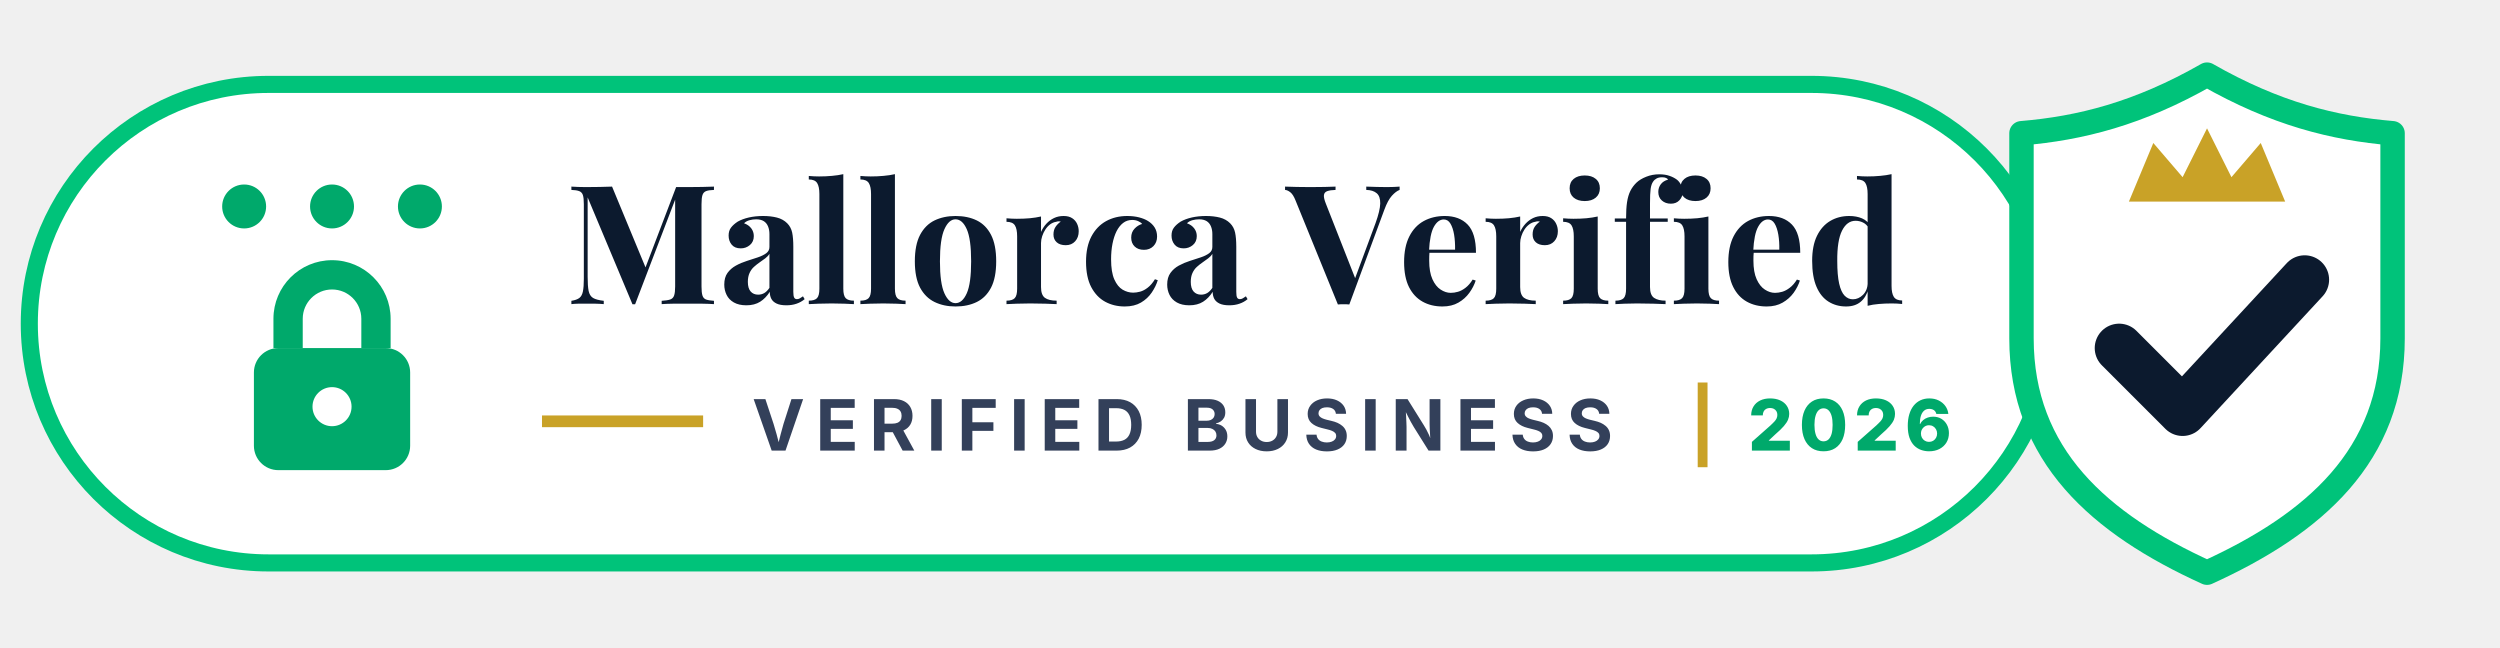
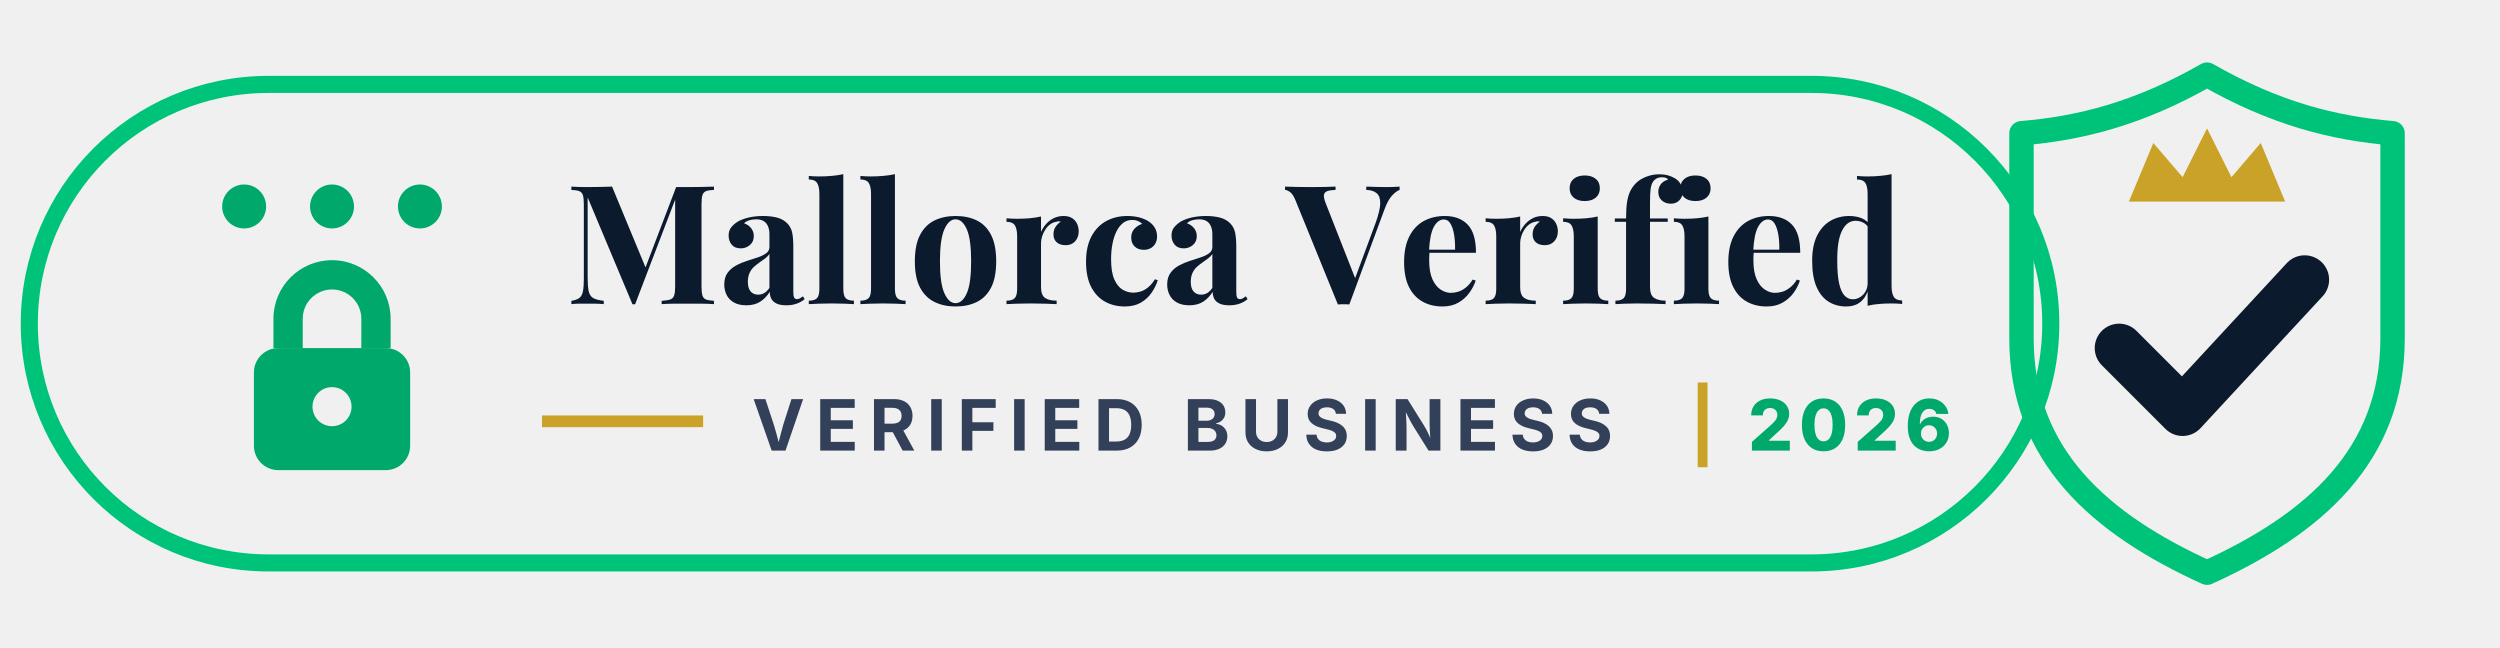
<svg xmlns="http://www.w3.org/2000/svg" width="224" height="58" viewBox="0 0 512 132" role="img" aria-label="Verified on Mallorca Verified 2026">
-   <rect x="6" y="17" width="414" height="98" rx="49" fill="#FFFFFF" stroke="#00C37A" stroke-width="3.5" />
+   <defs>
+     <mask id="keyhole">
+       <rect x="48" y="67" width="40" height="33" fill="#FFFFFF" />
+       <circle cx="68" cy="83" r="4" fill="#000000" />
+     </mask>
+   </defs>
+   <rect x="6" y="17" width="414" height="98" rx="49" fill="none" stroke="#00C37A" stroke-width="3.5" />
  <g fill="#00A96B">
    <circle cx="50" cy="42" r="4.5" />
    <circle cx="68" cy="42" r="4.5" />
    <circle cx="86" cy="42" r="4.5" />
    <path d="M56 71 v-6 a12 12 0 0 1 24 0 v6 h-6 v-6 a6 6 0 0 0 -12 0 v6 z" />
-     <rect x="52" y="71" width="32" height="25" rx="5" />
+     <rect x="52" y="71" width="32" height="25" rx="5" mask="url(#keyhole)" />
  </g>
-   <circle cx="68" cy="83" r="4" fill="#FFFFFF" />
  <path d="M146.22 37.93L146.22 38.61Q145.13 38.64 144.59 38.86Q144.05 39.08 143.86 39.68Q143.67 40.27 143.67 41.53L143.67 58.40Q143.67 59.62 143.86 60.23Q144.05 60.84 144.59 61.05Q145.13 61.25 146.22 61.32L146.22 62Q145.27 61.93 143.83 61.91Q142.38 61.90 140.88 61.90Q139.25 61.90 137.82 61.91Q136.40 61.93 135.51 62L135.51 61.32Q136.67 61.25 137.26 61.05Q137.86 60.84 138.06 60.23Q138.27 59.62 138.27 58.40L138.27 40L138.50 40L130.07 62.03L129.53 62.03L120.35 40.14L120.35 56.42Q120.35 58.29 120.55 59.30Q120.76 60.30 121.45 60.73Q122.15 61.15 123.65 61.32L123.65 62Q123 61.93 121.95 61.91Q120.89 61.90 119.97 61.90Q119.19 61.90 118.38 61.91Q117.56 61.93 117.02 62L117.02 61.32Q118.11 61.15 118.65 60.74Q119.19 60.33 119.38 59.40Q119.57 58.46 119.57 56.83L119.57 41.53Q119.57 40.27 119.38 39.68Q119.19 39.08 118.63 38.86Q118.07 38.64 117.02 38.61L117.02 37.93Q117.56 37.96 118.38 38Q119.19 38.03 119.97 38.03Q121.44 38.03 122.85 38Q124.26 37.96 125.35 37.93L132.49 55.17L131.64 55.95L138.47 38.03Q139.05 38.03 139.66 38.03Q140.27 38.03 140.88 38.03Q142.38 38.03 143.83 38Q145.27 37.96 146.22 37.93M152.85 62.24Q151.32 62.24 150.30 61.66Q149.28 61.08 148.81 60.11Q148.33 59.14 148.33 57.99Q148.33 56.53 148.99 55.61Q149.66 54.69 150.71 54.11Q151.76 53.53 152.94 53.16Q154.11 52.79 155.18 52.43Q156.25 52.07 156.92 51.58Q157.58 51.09 157.58 50.30L157.58 47.65Q157.58 46.77 157.29 46.07Q157 45.37 156.41 45Q155.81 44.63 154.86 44.63Q154.18 44.63 153.50 44.81Q152.82 45 152.38 45.44Q153.33 45.78 153.86 46.48Q154.38 47.18 154.38 48.06Q154.38 49.22 153.58 49.90Q152.78 50.58 151.70 50.58Q150.47 50.58 149.84 49.81Q149.22 49.05 149.22 47.96Q149.22 46.97 149.71 46.33Q150.20 45.68 151.09 45.10Q152.04 44.56 153.38 44.25Q154.72 43.95 156.29 43.95Q157.85 43.95 159.11 44.27Q160.37 44.59 161.22 45.44Q162 46.22 162.24 47.36Q162.47 48.50 162.47 50.24L162.47 59.48Q162.47 60.33 162.65 60.66Q162.81 60.98 163.22 60.98Q163.53 60.98 163.82 60.81Q164.11 60.64 164.45 60.40L164.79 60.98Q164.07 61.59 163.14 61.91Q162.20 62.24 161.05 62.24Q159.79 62.24 159.04 61.88Q158.29 61.52 157.97 60.91Q157.65 60.30 157.65 59.48Q156.83 60.78 155.68 61.51Q154.52 62.24 152.85 62.24M155.27 60.06Q155.95 60.06 156.51 59.74Q157.07 59.42 157.58 58.67L157.58 51.70Q157.27 52.21 156.73 52.62Q156.19 53.02 155.57 53.45Q154.96 53.87 154.40 54.38Q153.84 54.89 153.50 55.64Q153.16 56.39 153.16 57.44Q153.16 58.77 153.74 59.42Q154.31 60.06 155.27 60.06M172.71 35.38L172.71 58.84Q172.71 60.27 173.20 60.78Q173.69 61.29 174.88 61.29L174.88 62Q174.24 61.97 172.95 61.91Q171.66 61.86 170.33 61.86Q169 61.86 167.66 61.91Q166.32 61.97 165.64 62L165.64 61.29Q166.83 61.29 167.32 60.78Q167.81 60.27 167.81 58.84L167.81 39.46Q167.81 37.93 167.35 37.20Q166.89 36.47 165.64 36.47L165.64 35.75Q166.72 35.85 167.75 35.85Q169.14 35.85 170.40 35.73Q171.66 35.62 172.71 35.38M183.28 35.38L183.28 58.84Q183.28 60.27 183.78 60.78Q184.27 61.29 185.46 61.29L185.46 62Q184.81 61.97 183.52 61.91Q182.23 61.86 180.90 61.86Q179.58 61.86 178.23 61.91Q176.89 61.97 176.21 62L176.21 61.29Q177.40 61.29 177.89 60.78Q178.39 60.27 178.39 58.84L178.39 39.46Q178.39 37.93 177.93 37.20Q177.47 36.47 176.21 36.47L176.21 35.75Q177.30 35.85 178.32 35.85Q179.71 35.85 180.97 35.73Q182.23 35.62 183.28 35.38M195.69 43.95Q198.18 43.95 200.05 44.86Q201.92 45.78 202.97 47.82Q204.02 49.86 204.02 53.23Q204.02 56.59 202.97 58.62Q201.92 60.64 200.05 61.56Q198.18 62.48 195.69 62.48Q193.28 62.48 191.39 61.56Q189.51 60.64 188.43 58.62Q187.36 56.59 187.36 53.23Q187.36 49.86 188.43 47.82Q189.51 45.78 191.39 44.86Q193.28 43.95 195.69 43.95M195.69 44.63Q194.33 44.63 193.42 46.65Q192.50 48.67 192.50 53.23Q192.50 57.78 193.42 59.79Q194.33 61.80 195.69 61.80Q197.09 61.80 197.99 59.79Q198.89 57.78 198.89 53.23Q198.89 48.67 197.99 46.65Q197.09 44.63 195.69 44.63M217.83 43.95Q218.92 43.95 219.60 44.41Q220.28 44.86 220.60 45.58Q220.92 46.29 220.92 47.07Q220.92 48.33 220.19 49.13Q219.46 49.93 218.27 49.93Q217.08 49.93 216.42 49.34Q215.75 48.74 215.75 47.75Q215.75 46.80 216.18 46.17Q216.60 45.54 217.25 45.10Q216.77 44.97 216.30 45.14Q215.65 45.24 215.07 45.66Q214.50 46.09 214.09 46.72Q213.68 47.35 213.44 48.08Q213.20 48.81 213.20 49.49L213.20 58.50Q213.20 60.13 214 60.71Q214.80 61.29 216.40 61.29L216.40 62Q215.62 61.97 214.12 61.91Q212.63 61.86 210.99 61.86Q209.63 61.86 208.24 61.91Q206.85 61.97 206.13 62L206.13 61.29Q207.32 61.29 207.81 60.78Q208.31 60.27 208.31 58.84L208.31 48.13Q208.31 46.60 207.85 45.87Q207.39 45.14 206.13 45.14L206.13 44.42Q207.22 44.52 208.24 44.52Q209.67 44.52 210.91 44.41Q212.15 44.29 213.20 44.05L213.20 47.21Q213.61 46.29 214.29 45.54Q214.97 44.80 215.86 44.37Q216.74 43.95 217.83 43.95M230.85 43.95Q232.18 43.95 233.28 44.23Q234.39 44.52 235.10 44.97Q235.98 45.51 236.48 46.31Q236.97 47.11 236.97 48.16Q236.97 49.35 236.22 50.12Q235.47 50.88 234.28 50.88Q233.09 50.88 232.38 50.20Q231.67 49.52 231.67 48.37Q231.67 47.28 232.35 46.55Q233.03 45.82 233.91 45.58Q233.64 45.24 233.09 45Q232.55 44.76 231.87 44.76Q230.82 44.76 230.02 45.37Q229.22 45.99 228.67 47.07Q228.13 48.16 227.84 49.62Q227.55 51.09 227.55 52.82Q227.55 55.44 228.21 56.93Q228.88 58.43 229.91 59.04Q230.95 59.65 232.07 59.65Q232.72 59.65 233.48 59.45Q234.25 59.25 235.05 58.63Q235.85 58.02 236.53 56.90L237.11 57.10Q236.73 58.36 235.88 59.62Q235.03 60.88 233.67 61.68Q232.31 62.48 230.34 62.48Q228.13 62.48 226.34 61.51Q224.56 60.54 223.49 58.52Q222.42 56.49 222.42 53.30Q222.42 50.24 223.52 48.14Q224.63 46.05 226.53 45Q228.44 43.95 230.85 43.95M243.57 62.24Q242.04 62.24 241.02 61.66Q240 61.08 239.52 60.11Q239.04 59.14 239.04 57.99Q239.04 56.53 239.71 55.61Q240.37 54.69 241.42 54.11Q242.48 53.53 243.65 53.16Q244.82 52.79 245.89 52.43Q246.97 52.07 247.63 51.58Q248.29 51.09 248.29 50.30L248.29 47.65Q248.29 46.77 248 46.07Q247.71 45.37 247.12 45Q246.52 44.63 245.57 44.63Q244.89 44.63 244.21 44.81Q243.53 45 243.09 45.44Q244.04 45.78 244.57 46.48Q245.10 47.18 245.10 48.06Q245.10 49.22 244.30 49.90Q243.50 50.58 242.41 50.58Q241.19 50.58 240.56 49.81Q239.93 49.05 239.93 47.96Q239.93 46.97 240.42 46.33Q240.91 45.68 241.80 45.10Q242.75 44.56 244.09 44.25Q245.44 43.95 247 43.95Q248.56 43.95 249.82 44.27Q251.08 44.59 251.93 45.44Q252.71 46.22 252.95 47.36Q253.19 48.50 253.19 50.24L253.19 59.48Q253.19 60.33 253.36 60.66Q253.53 60.98 253.94 60.98Q254.24 60.98 254.53 60.81Q254.82 60.64 255.16 60.40L255.50 60.98Q254.79 61.59 253.85 61.91Q252.92 62.24 251.76 62.24Q250.50 62.24 249.75 61.88Q249.01 61.52 248.68 60.91Q248.36 60.30 248.36 59.48Q247.54 60.78 246.39 61.51Q245.23 62.24 243.57 62.24M245.98 60.06Q246.66 60.06 247.22 59.74Q247.78 59.42 248.29 58.67L248.29 51.70Q247.99 52.21 247.44 52.62Q246.90 53.02 246.29 53.45Q245.67 53.87 245.11 54.38Q244.55 54.89 244.21 55.64Q243.87 56.39 243.87 57.44Q243.87 58.77 244.45 59.42Q245.03 60.06 245.98 60.06M286.64 37.93L286.64 38.61Q285.90 38.88 285.06 39.80Q284.23 40.72 283.52 42.65L276.34 62.07Q276.07 62.03 275.76 62.03Q275.46 62.03 275.15 62.03Q274.88 62.03 274.57 62.03Q274.27 62.03 274 62.07L265.33 40.78Q264.85 39.56 264.27 39.10Q263.69 38.64 263.18 38.61L263.18 37.93Q264.20 37.96 265.58 38Q266.96 38.03 268.35 38.03Q269.92 38.03 271.29 38Q272.67 37.96 273.52 37.93L273.52 38.61Q272.43 38.64 271.82 38.86Q271.21 39.08 271.14 39.68Q271.07 40.27 271.55 41.46L277.74 57.21L277.02 58.06L281.71 45.41Q282.63 42.86 282.67 41.40Q282.70 39.93 281.95 39.29Q281.20 38.64 279.81 38.61L279.81 37.93Q280.97 37.96 281.99 38Q283.01 38.03 284.06 38.03Q284.81 38.03 285.47 38Q286.13 37.96 286.64 37.93M295.89 43.95Q298.88 43.95 300.58 45.71Q302.28 47.48 302.28 51.49L291.10 51.49L291.03 50.85L298 50.85Q298.03 49.18 297.80 47.77Q297.56 46.36 297.05 45.51Q296.54 44.66 295.69 44.66Q294.50 44.66 293.66 46.16Q292.83 47.65 292.66 51.12L292.76 51.32Q292.73 51.73 292.71 52.17Q292.70 52.62 292.70 53.09Q292.70 55.44 293.36 56.90Q294.02 58.36 295.04 59.02Q296.06 59.69 297.12 59.69Q297.83 59.69 298.59 59.47Q299.36 59.25 300.14 58.65Q300.92 58.06 301.60 56.97L302.22 57.17Q301.81 58.46 300.92 59.69Q300.04 60.91 298.68 61.69Q297.32 62.48 295.42 62.48Q293.10 62.48 291.34 61.49Q289.57 60.50 288.56 58.50Q287.56 56.49 287.56 53.40Q287.56 50.24 288.63 48.13Q289.70 46.02 291.59 44.98Q293.48 43.95 295.89 43.95M315.95 43.95Q317.04 43.95 317.72 44.41Q318.40 44.86 318.72 45.58Q319.05 46.29 319.05 47.07Q319.05 48.33 318.31 49.13Q317.58 49.93 316.39 49.93Q315.20 49.93 314.54 49.34Q313.88 48.74 313.88 47.75Q313.88 46.80 314.30 46.17Q314.73 45.54 315.37 45.10Q314.90 44.97 314.42 45.14Q313.78 45.24 313.20 45.66Q312.62 46.09 312.21 46.72Q311.80 47.35 311.57 48.08Q311.33 48.81 311.33 49.49L311.33 58.50Q311.33 60.13 312.13 60.71Q312.93 61.29 314.52 61.29L314.52 62Q313.74 61.97 312.25 61.91Q310.75 61.86 309.12 61.86Q307.76 61.86 306.36 61.91Q304.97 61.97 304.26 62L304.26 61.29Q305.45 61.29 305.94 60.78Q306.43 60.27 306.43 58.84L306.43 48.13Q306.43 46.60 305.97 45.87Q305.51 45.14 304.26 45.14L304.26 44.42Q305.34 44.52 306.36 44.52Q307.79 44.52 309.03 44.41Q310.27 44.29 311.33 44.05L311.33 47.21Q311.74 46.29 312.42 45.54Q313.10 44.80 313.98 44.37Q314.86 43.95 315.95 43.95M324.55 35.65Q325.98 35.65 326.81 36.35Q327.65 37.04 327.65 38.27Q327.65 39.49 326.81 40.19Q325.98 40.89 324.55 40.89Q323.13 40.89 322.29 40.19Q321.46 39.49 321.46 38.27Q321.46 37.04 322.29 36.35Q323.13 35.65 324.55 35.65M327.21 44.05L327.21 58.84Q327.21 60.27 327.70 60.78Q328.19 61.29 329.38 61.29L329.38 62Q328.77 61.97 327.48 61.91Q326.19 61.86 324.86 61.86Q323.53 61.86 322.17 61.91Q320.81 61.97 320.13 62L320.13 61.29Q321.32 61.29 321.82 60.78Q322.31 60.27 322.31 58.84L322.31 48.13Q322.31 46.60 321.85 45.87Q321.39 45.14 320.13 45.14L320.13 44.42Q321.22 44.52 322.24 44.52Q323.67 44.52 324.91 44.41Q326.15 44.29 327.21 44.05M339.82 35.41Q341.01 35.41 341.89 35.72Q342.78 36.02 343.46 36.53Q343.93 36.91 344.27 37.57Q344.61 38.23 344.61 39.08Q344.61 40 343.95 40.72Q343.29 41.43 342.20 41.43Q341.08 41.43 340.35 40.78Q339.62 40.14 339.62 39.02Q339.62 38.13 340.13 37.45Q340.64 36.77 341.62 36.50Q341.52 36.30 341.21 36.16Q340.91 36.02 340.40 36.02Q339.72 36.02 339.28 36.26Q338.83 36.50 338.56 36.91Q338.19 37.42 338.05 38.39Q337.92 39.36 337.92 41.36L337.92 44.46L341.55 44.46L341.55 45.14L337.92 45.14L337.92 58.50Q337.92 60.16 338.77 60.73Q339.62 61.29 341.11 61.29L341.11 62Q340.23 61.97 338.63 61.91Q337.03 61.86 335.26 61.86Q333.97 61.86 332.73 61.91Q331.49 61.97 330.84 62L330.84 61.29Q332.03 61.29 332.53 60.78Q333.02 60.27 333.02 58.84L333.02 45.14L330.71 45.14L330.71 44.46L333.02 44.46Q333.02 42.45 333.22 41.11Q333.43 39.76 333.90 38.81Q334.38 37.86 335.16 37.11Q335.91 36.40 337.15 35.91Q338.39 35.41 339.82 35.41M347.23 35.65Q348.66 35.65 349.49 36.35Q350.33 37.04 350.33 38.27Q350.33 39.49 349.49 40.19Q348.66 40.89 347.23 40.89Q345.80 40.89 344.97 40.19Q344.14 39.49 344.14 38.27Q344.14 37.04 344.97 36.35Q345.80 35.65 347.23 35.65M349.88 44.05L349.88 58.84Q349.88 60.27 350.38 60.78Q350.87 61.29 352.06 61.29L352.06 62Q351.45 61.97 350.16 61.91Q348.86 61.86 347.54 61.86Q346.21 61.86 344.85 61.91Q343.49 61.97 342.81 62L342.81 61.29Q344 61.29 344.49 60.78Q344.99 60.27 344.99 58.84L344.99 48.13Q344.99 46.60 344.53 45.87Q344.07 45.14 342.81 45.14L342.81 44.42Q343.90 44.52 344.92 44.52Q346.35 44.52 347.59 44.41Q348.83 44.29 349.88 44.05M362.29 43.95Q365.29 43.95 366.99 45.71Q368.69 47.48 368.69 51.49L357.50 51.49L357.43 50.85L364.40 50.85Q364.44 49.18 364.20 47.77Q363.96 46.36 363.45 45.51Q362.94 44.66 362.09 44.66Q360.90 44.66 360.07 46.16Q359.23 47.65 359.06 51.12L359.17 51.32Q359.13 51.73 359.11 52.17Q359.10 52.62 359.10 53.09Q359.10 55.44 359.76 56.90Q360.42 58.36 361.44 59.02Q362.46 59.69 363.52 59.69Q364.23 59.69 365 59.47Q365.76 59.25 366.54 58.65Q367.33 58.06 368.01 56.97L368.62 57.17Q368.21 58.46 367.33 59.69Q366.44 60.91 365.08 61.69Q363.72 62.48 361.82 62.48Q359.51 62.48 357.74 61.49Q355.97 60.50 354.97 58.50Q353.96 56.49 353.96 53.40Q353.96 50.24 355.03 48.13Q356.11 46.02 357.99 44.98Q359.88 43.95 362.29 43.95M387.39 35.38L387.39 58.26Q387.39 59.79 387.86 60.52Q388.34 61.25 389.56 61.25L389.56 61.97Q388.51 61.86 387.45 61.86Q386.03 61.86 384.78 61.97Q383.54 62.07 382.49 62.34L382.49 39.46Q382.49 37.93 382.03 37.20Q381.57 36.47 380.31 36.47L380.31 35.75Q381.40 35.85 382.42 35.85Q383.82 35.85 385.07 35.73Q386.33 35.62 387.39 35.38M378.72 43.95Q380.21 43.95 381.35 44.44Q382.49 44.93 383.14 46.09L382.73 46.46Q382.29 45.65 381.55 45.29Q380.82 44.93 380.01 44.93Q378.27 44.93 377.25 46.95Q376.23 48.98 376.27 53.19Q376.27 56.08 376.66 57.80Q377.05 59.52 377.78 60.27Q378.51 61.01 379.46 61.01Q380.62 61.01 381.54 60.10Q382.46 59.18 382.52 57.61L382.69 58.80Q382.18 60.61 381.04 61.54Q379.91 62.48 378.07 62.48Q376.06 62.48 374.48 61.49Q372.90 60.50 372.02 58.45Q371.13 56.39 371.13 53.13Q371.13 50.03 372.12 48.01Q373.11 45.99 374.82 44.97Q376.54 43.95 378.72 43.95" fill="#0C1A2E" />
  <path d="M160.87 92L158.04 92L154.35 81.45L156.75 81.45L158.43 86.54Q158.74 87.50 159.05 88.66Q159.36 89.82 159.71 91.19L159.24 91.19Q159.58 89.81 159.88 88.65Q160.17 87.50 160.46 86.54L162.09 81.45L164.48 81.45M175.05 92L167.98 92L167.98 81.45L175.04 81.45L175.04 83.24L170.14 83.24L170.14 85.79L174.67 85.79L174.67 87.55L170.14 87.55L170.14 90.21L175.05 90.21M181.15 92L178.99 92L178.99 81.45L183.10 81.45Q184.31 81.45 185.15 81.88Q185.99 82.30 186.43 83.07Q186.88 83.84 186.88 84.88Q186.88 85.93 186.43 86.68Q185.98 87.43 185.12 87.83Q184.27 88.23 183.05 88.23L180.26 88.23L180.26 86.48L182.71 86.48Q183.37 86.48 183.80 86.30Q184.22 86.12 184.43 85.77Q184.65 85.41 184.65 84.88Q184.65 84.35 184.43 83.98Q184.22 83.62 183.79 83.43Q183.36 83.23 182.70 83.23L181.15 83.23L181.15 92M187.25 92L184.86 92L182.29 87.20L184.63 87.20M190.71 81.45L192.87 81.45L192.87 92L190.71 92M199.14 92L196.98 92L196.98 81.45L203.92 81.45L203.92 83.24L199.14 83.24L199.14 86.19L203.45 86.19L203.45 87.95L199.14 87.95M207.69 81.45L209.85 81.45L209.85 92L207.69 92M221.04 92L213.96 92L213.96 81.45L221.02 81.45L221.02 83.24L216.12 83.24L216.12 85.79L220.65 85.79L220.65 87.55L216.12 87.55L216.12 90.21L221.04 90.21M228.68 92L225.95 92L225.95 90.14L228.58 90.14Q229.59 90.14 230.29 89.78Q230.98 89.42 231.32 88.66Q231.67 87.90 231.67 86.72Q231.67 85.54 231.32 84.79Q230.97 84.03 230.29 83.67Q229.60 83.31 228.59 83.31L225.90 83.31L225.90 81.45L228.72 81.45Q230.30 81.45 231.45 82.08Q232.59 82.72 233.21 83.90Q233.82 85.08 233.82 86.72Q233.82 88.37 233.21 89.55Q232.59 90.73 231.44 91.37Q230.29 92 228.68 92M224.97 81.45L227.13 81.45L227.13 92L224.97 92M247.73 92L243.28 92L243.28 81.45L247.46 81.45Q248.62 81.45 249.40 81.80Q250.17 82.15 250.56 82.76Q250.94 83.37 250.94 84.16Q250.94 84.79 250.70 85.25Q250.45 85.71 250.02 86.01Q249.59 86.30 249.05 86.43L249.05 86.53Q249.64 86.56 250.17 86.87Q250.70 87.19 251.03 87.75Q251.36 88.31 251.36 89.09Q251.36 89.93 250.94 90.58Q250.53 91.24 249.73 91.62Q248.93 92 247.73 92M245.44 87.36L245.44 90.22L247.31 90.22Q248.25 90.22 248.69 89.85Q249.13 89.49 249.13 88.88Q249.13 88.44 248.92 88.10Q248.70 87.75 248.30 87.56Q247.91 87.36 247.36 87.36L245.44 87.36M245.44 83.21L245.44 85.88L247.14 85.88Q247.60 85.88 247.97 85.72Q248.34 85.55 248.55 85.24Q248.76 84.93 248.76 84.51Q248.76 83.94 248.35 83.57Q247.94 83.21 247.19 83.21M259.42 92.15Q258.11 92.15 257.13 91.66Q256.15 91.18 255.61 90.31Q255.07 89.45 255.07 88.30L255.07 81.45L257.23 81.45L257.23 88.12Q257.23 88.74 257.50 89.21Q257.77 89.69 258.27 89.96Q258.76 90.24 259.42 90.24Q260.08 90.24 260.58 89.96Q261.07 89.69 261.34 89.21Q261.61 88.74 261.61 88.12L261.61 81.45L263.78 81.45L263.78 88.30Q263.78 89.45 263.23 90.31Q262.69 91.18 261.71 91.66Q260.73 92.15 259.42 92.15M271.75 92.16Q270.48 92.16 269.54 91.77Q268.61 91.38 268.08 90.61Q267.56 89.85 267.53 88.73L269.63 88.73Q269.67 89.26 269.95 89.62Q270.23 89.98 270.69 90.15Q271.15 90.33 271.73 90.33Q272.31 90.33 272.74 90.16Q273.17 90 273.41 89.69Q273.65 89.39 273.65 88.98Q273.65 88.62 273.43 88.38Q273.21 88.13 272.81 87.96Q272.41 87.78 271.83 87.65L270.67 87.36Q269.33 87.03 268.57 86.33Q267.81 85.64 267.81 84.49Q267.81 83.53 268.33 82.82Q268.84 82.10 269.73 81.71Q270.63 81.31 271.78 81.31Q272.95 81.31 273.82 81.71Q274.69 82.11 275.18 82.82Q275.66 83.53 275.68 84.46L273.59 84.46Q273.53 83.82 273.05 83.48Q272.56 83.13 271.76 83.13Q271.21 83.13 270.82 83.28Q270.43 83.44 270.23 83.72Q270.03 83.99 270.03 84.35Q270.03 84.74 270.26 84.99Q270.50 85.25 270.89 85.41Q271.27 85.57 271.71 85.68L272.67 85.91Q273.34 86.06 273.91 86.31Q274.48 86.57 274.91 86.94Q275.35 87.31 275.58 87.82Q275.82 88.33 275.82 89Q275.82 89.95 275.34 90.67Q274.86 91.38 273.94 91.77Q273.03 92.16 271.75 92.16M279.58 81.45L281.74 81.45L281.74 92L279.58 92M288.06 92L285.85 92L285.85 81.45L288.26 81.45L291.59 86.79Q291.85 87.20 292.11 87.68Q292.37 88.16 292.64 88.75Q292.91 89.34 293.18 90.07L292.96 90.07Q292.91 89.49 292.88 88.82Q292.84 88.16 292.81 87.55Q292.78 86.94 292.78 86.51L292.78 81.45L294.99 81.45L294.99 92L292.57 92L289.54 87.16Q289.21 86.61 288.93 86.10Q288.65 85.59 288.34 84.97Q288.03 84.35 287.60 83.48L287.88 83.48Q287.92 84.25 287.97 84.95Q288.01 85.65 288.03 86.22Q288.06 86.79 288.06 87.15M306.17 92L299.10 92L299.10 81.45L306.16 81.45L306.16 83.24L301.26 83.24L301.26 85.79L305.79 85.79L305.79 87.55L301.26 87.55L301.26 90.21L306.17 90.21M313.97 92.16Q312.71 92.16 311.77 91.77Q310.83 91.38 310.31 90.61Q309.78 89.85 309.75 88.73L311.86 88.73Q311.90 89.26 312.18 89.62Q312.45 89.98 312.91 90.15Q313.37 90.33 313.95 90.33Q314.53 90.33 314.96 90.16Q315.39 90 315.63 89.69Q315.87 89.39 315.87 88.98Q315.87 88.62 315.66 88.38Q315.44 88.13 315.04 87.96Q314.63 87.78 314.05 87.65L312.89 87.36Q311.55 87.03 310.80 86.33Q310.04 85.64 310.04 84.49Q310.04 83.53 310.55 82.82Q311.06 82.10 311.96 81.71Q312.86 81.31 314 81.31Q315.17 81.31 316.04 81.71Q316.91 82.11 317.40 82.82Q317.89 83.53 317.90 84.46L315.81 84.46Q315.76 83.82 315.27 83.48Q314.79 83.13 313.98 83.13Q313.44 83.13 313.05 83.28Q312.66 83.44 312.46 83.72Q312.25 83.99 312.25 84.35Q312.25 84.74 312.49 84.99Q312.72 85.25 313.11 85.41Q313.50 85.57 313.94 85.68L314.89 85.91Q315.56 86.06 316.13 86.31Q316.71 86.57 317.14 86.94Q317.57 87.31 317.81 87.82Q318.05 88.33 318.05 89Q318.05 89.95 317.56 90.67Q317.08 91.38 316.17 91.77Q315.26 92.16 313.97 92.16M325.67 92.16Q324.40 92.16 323.46 91.77Q322.52 91.38 322 90.61Q321.48 89.85 321.45 88.73L323.55 88.73Q323.59 89.26 323.87 89.62Q324.15 89.98 324.61 90.15Q325.07 90.33 325.65 90.33Q326.23 90.33 326.66 90.16Q327.08 90 327.33 89.69Q327.57 89.39 327.57 88.98Q327.57 88.62 327.35 88.38Q327.13 88.13 326.73 87.96Q326.33 87.78 325.75 87.65L324.59 87.36Q323.25 87.03 322.49 86.33Q321.73 85.64 321.73 84.49Q321.73 83.53 322.25 82.82Q322.76 82.10 323.65 81.71Q324.55 81.31 325.70 81.31Q326.87 81.31 327.74 81.71Q328.61 82.11 329.10 82.82Q329.58 83.53 329.60 84.46L327.51 84.46Q327.45 83.82 326.97 83.48Q326.48 83.13 325.68 83.13Q325.13 83.13 324.74 83.28Q324.35 83.44 324.15 83.72Q323.95 83.99 323.95 84.35Q323.95 84.74 324.18 84.99Q324.42 85.25 324.80 85.41Q325.19 85.57 325.63 85.68L326.59 85.91Q327.25 86.06 327.83 86.31Q328.40 86.57 328.83 86.94Q329.27 87.31 329.50 87.82Q329.74 88.33 329.74 89Q329.74 89.95 329.26 90.67Q328.78 91.38 327.86 91.77Q326.95 92.16 325.67 92.16" fill="#33405A" />
  <path d="M347.69 78.05L349.70 78.05L349.70 95.40L347.69 95.40" fill="#C9A227" />
  <path d="M366.56 92L358.79 92L358.79 90.21L362.62 86.82Q363.06 86.42 363.37 86.08Q363.68 85.75 363.84 85.42Q364 85.08 364 84.68Q364 84.24 363.81 83.93Q363.61 83.61 363.28 83.44Q362.94 83.27 362.50 83.27Q362.06 83.27 361.72 83.45Q361.39 83.62 361.21 83.96Q361.02 84.30 361.02 84.79L358.64 84.79Q358.64 83.72 359.13 82.94Q359.61 82.16 360.49 81.73Q361.36 81.31 362.51 81.31Q363.70 81.31 364.58 81.71Q365.46 82.11 365.94 82.83Q366.43 83.55 366.43 84.49Q366.43 85.09 366.19 85.67Q365.95 86.26 365.33 86.98Q364.71 87.70 363.56 88.69L362.26 89.91L362.26 89.98L366.56 89.98M373.46 92.14Q372.06 92.14 371.08 91.50Q370.09 90.85 369.56 89.65Q369.03 88.44 369.03 86.73Q369.03 85.03 369.56 83.81Q370.09 82.60 371.08 81.95Q372.06 81.31 373.46 81.31Q374.85 81.31 375.85 81.96Q376.84 82.60 377.37 83.82Q377.89 85.03 377.89 86.73Q377.89 88.44 377.37 89.65Q376.84 90.85 375.85 91.50Q374.86 92.14 373.46 92.14M373.46 90.10Q374.06 90.10 374.48 89.71Q374.89 89.32 375.11 88.57Q375.32 87.82 375.32 86.73Q375.32 85.64 375.11 84.89Q374.89 84.13 374.48 83.74Q374.06 83.34 373.47 83.34Q372.86 83.34 372.45 83.74Q372.04 84.13 371.82 84.89Q371.60 85.64 371.60 86.73Q371.60 87.82 371.82 88.57Q372.03 89.32 372.45 89.71Q372.86 90.10 373.46 90.10M388.24 92L380.46 92L380.46 90.21L384.30 86.82Q384.74 86.42 385.05 86.08Q385.36 85.75 385.52 85.42Q385.68 85.08 385.68 84.68Q385.68 84.24 385.49 83.93Q385.29 83.61 384.96 83.44Q384.62 83.27 384.18 83.27Q383.74 83.27 383.40 83.45Q383.07 83.62 382.89 83.96Q382.70 84.30 382.70 84.79L380.32 84.79Q380.32 83.72 380.81 82.94Q381.29 82.16 382.16 81.73Q383.04 81.31 384.19 81.31Q385.38 81.31 386.26 81.71Q387.14 82.11 387.62 82.83Q388.10 83.55 388.10 84.49Q388.10 85.09 387.87 85.67Q387.63 86.26 387.01 86.98Q386.39 87.70 385.24 88.69L383.93 89.91L383.93 89.98L388.24 89.98M395.07 92.14Q394.22 92.14 393.43 91.86Q392.65 91.58 392.03 90.97Q391.42 90.36 391.06 89.36Q390.71 88.35 390.71 86.92Q390.71 85.61 391.02 84.57Q391.33 83.53 391.91 82.80Q392.50 82.07 393.31 81.69Q394.13 81.31 395.12 81.31Q396.23 81.31 397.07 81.74Q397.91 82.17 398.42 82.88Q398.93 83.60 399.02 84.49L396.56 84.49Q396.45 83.98 396.06 83.71Q395.67 83.45 395.12 83.45Q394.47 83.45 394.04 83.83Q393.61 84.21 393.39 84.91Q393.18 85.61 393.18 86.56L393.24 86.56Q393.47 86.09 393.87 85.75Q394.27 85.41 394.80 85.23Q395.33 85.05 395.91 85.05Q396.86 85.05 397.58 85.48Q398.31 85.92 398.72 86.68Q399.14 87.45 399.14 88.42Q399.14 89.52 398.62 90.36Q398.10 91.20 397.19 91.67Q396.28 92.14 395.07 92.14M395.05 90.21Q395.53 90.21 395.91 89.99Q396.28 89.76 396.50 89.38Q396.72 88.99 396.72 88.50Q396.72 88.02 396.50 87.64Q396.29 87.25 395.91 87.03Q395.54 86.80 395.06 86.80Q394.71 86.80 394.41 86.93Q394.11 87.07 393.89 87.30Q393.66 87.53 393.53 87.84Q393.41 88.15 393.41 88.51Q393.41 88.98 393.62 89.37Q393.84 89.76 394.21 89.98Q394.59 90.21 395.05 90.21" fill="#00A96B" />
  <line x1="111" y1="86" x2="144" y2="86" stroke="#C9A227" stroke-width="2.4" />
-   <path d="M452 15 c14 8 26 11 38 12 v42 c0 24 -16 38 -38 48 c-22 -10 -38 -24 -38 -48 v-42 c12 -1 24 -4 38 -12 z" fill="#FFFFFF" stroke="#00C37A" stroke-width="5" stroke-linejoin="round" />
+   <path d="M452 15 c14 8 26 11 38 12 v42 c0 24 -16 38 -38 48 c-22 -10 -38 -24 -38 -48 v-42 c12 -1 24 -4 38 -12 z" fill="none" stroke="#00C37A" stroke-width="5" stroke-linejoin="round" />
  <path d="M436 41 l5 -12 l6 7 l5 -10 l5 10 l6 -7 l5 12 z" fill="#C9A227" />
  <path d="M434 71 l13 13 l25 -27" fill="none" stroke="#0C1A2E" stroke-width="10" stroke-linecap="round" stroke-linejoin="round" />
</svg>
